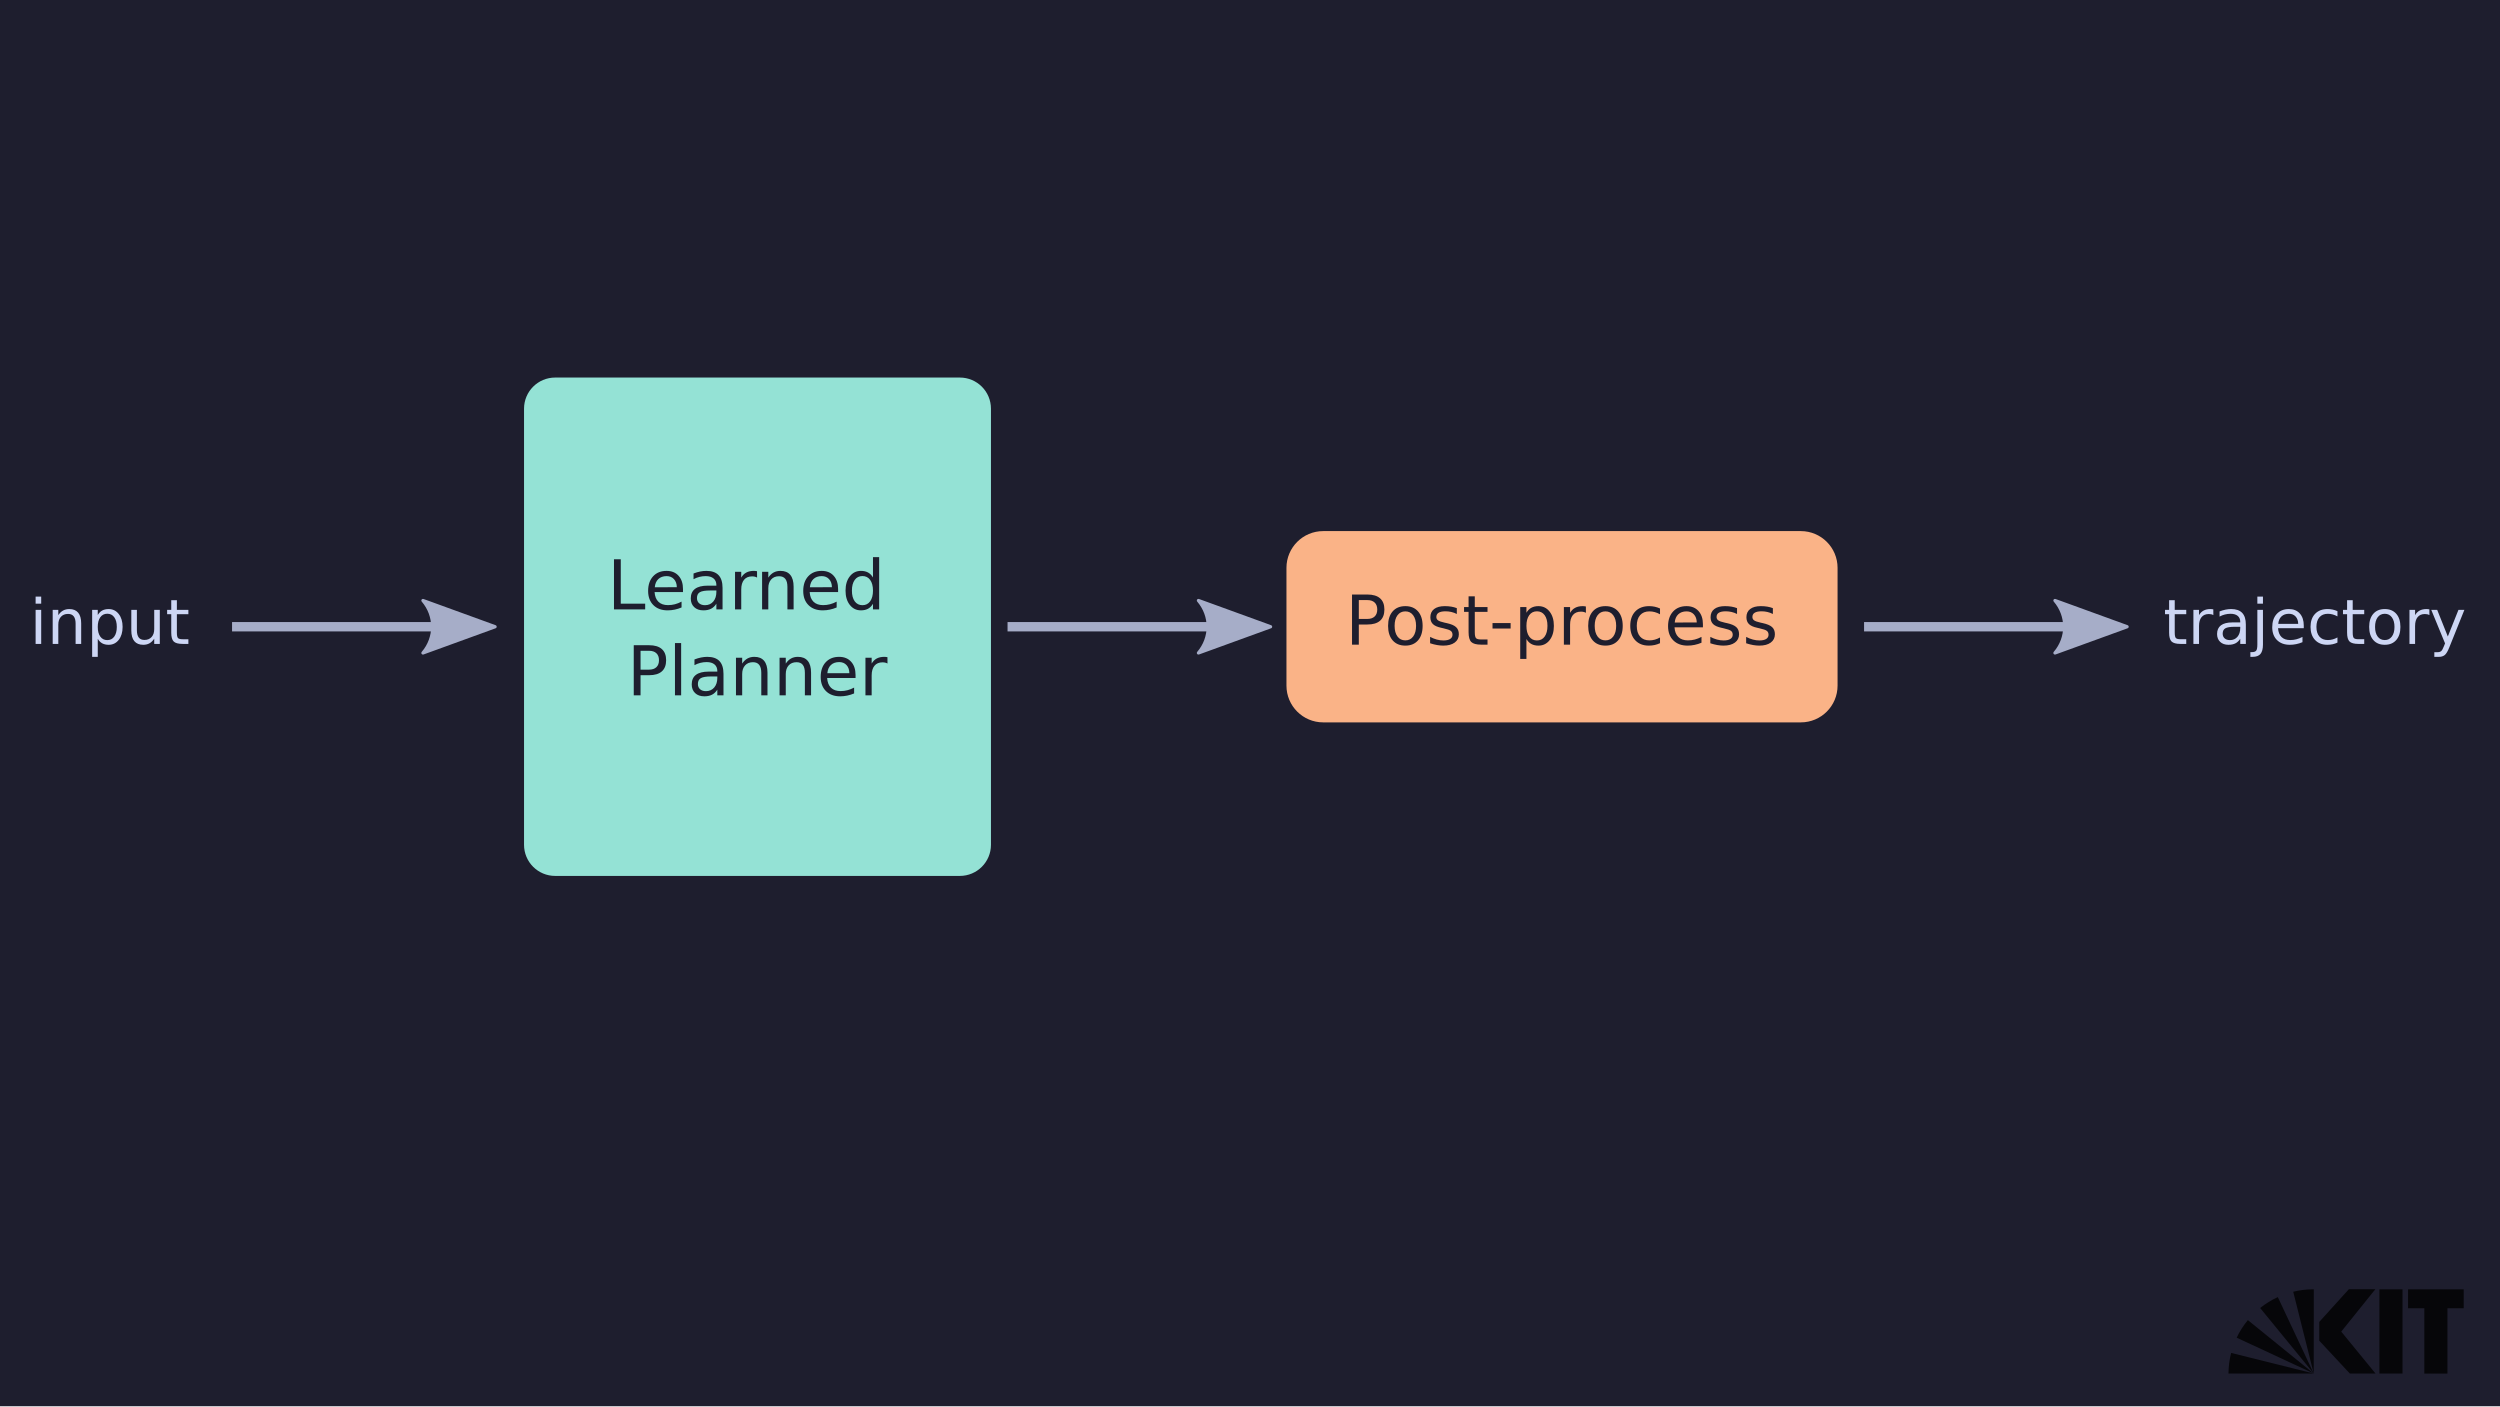
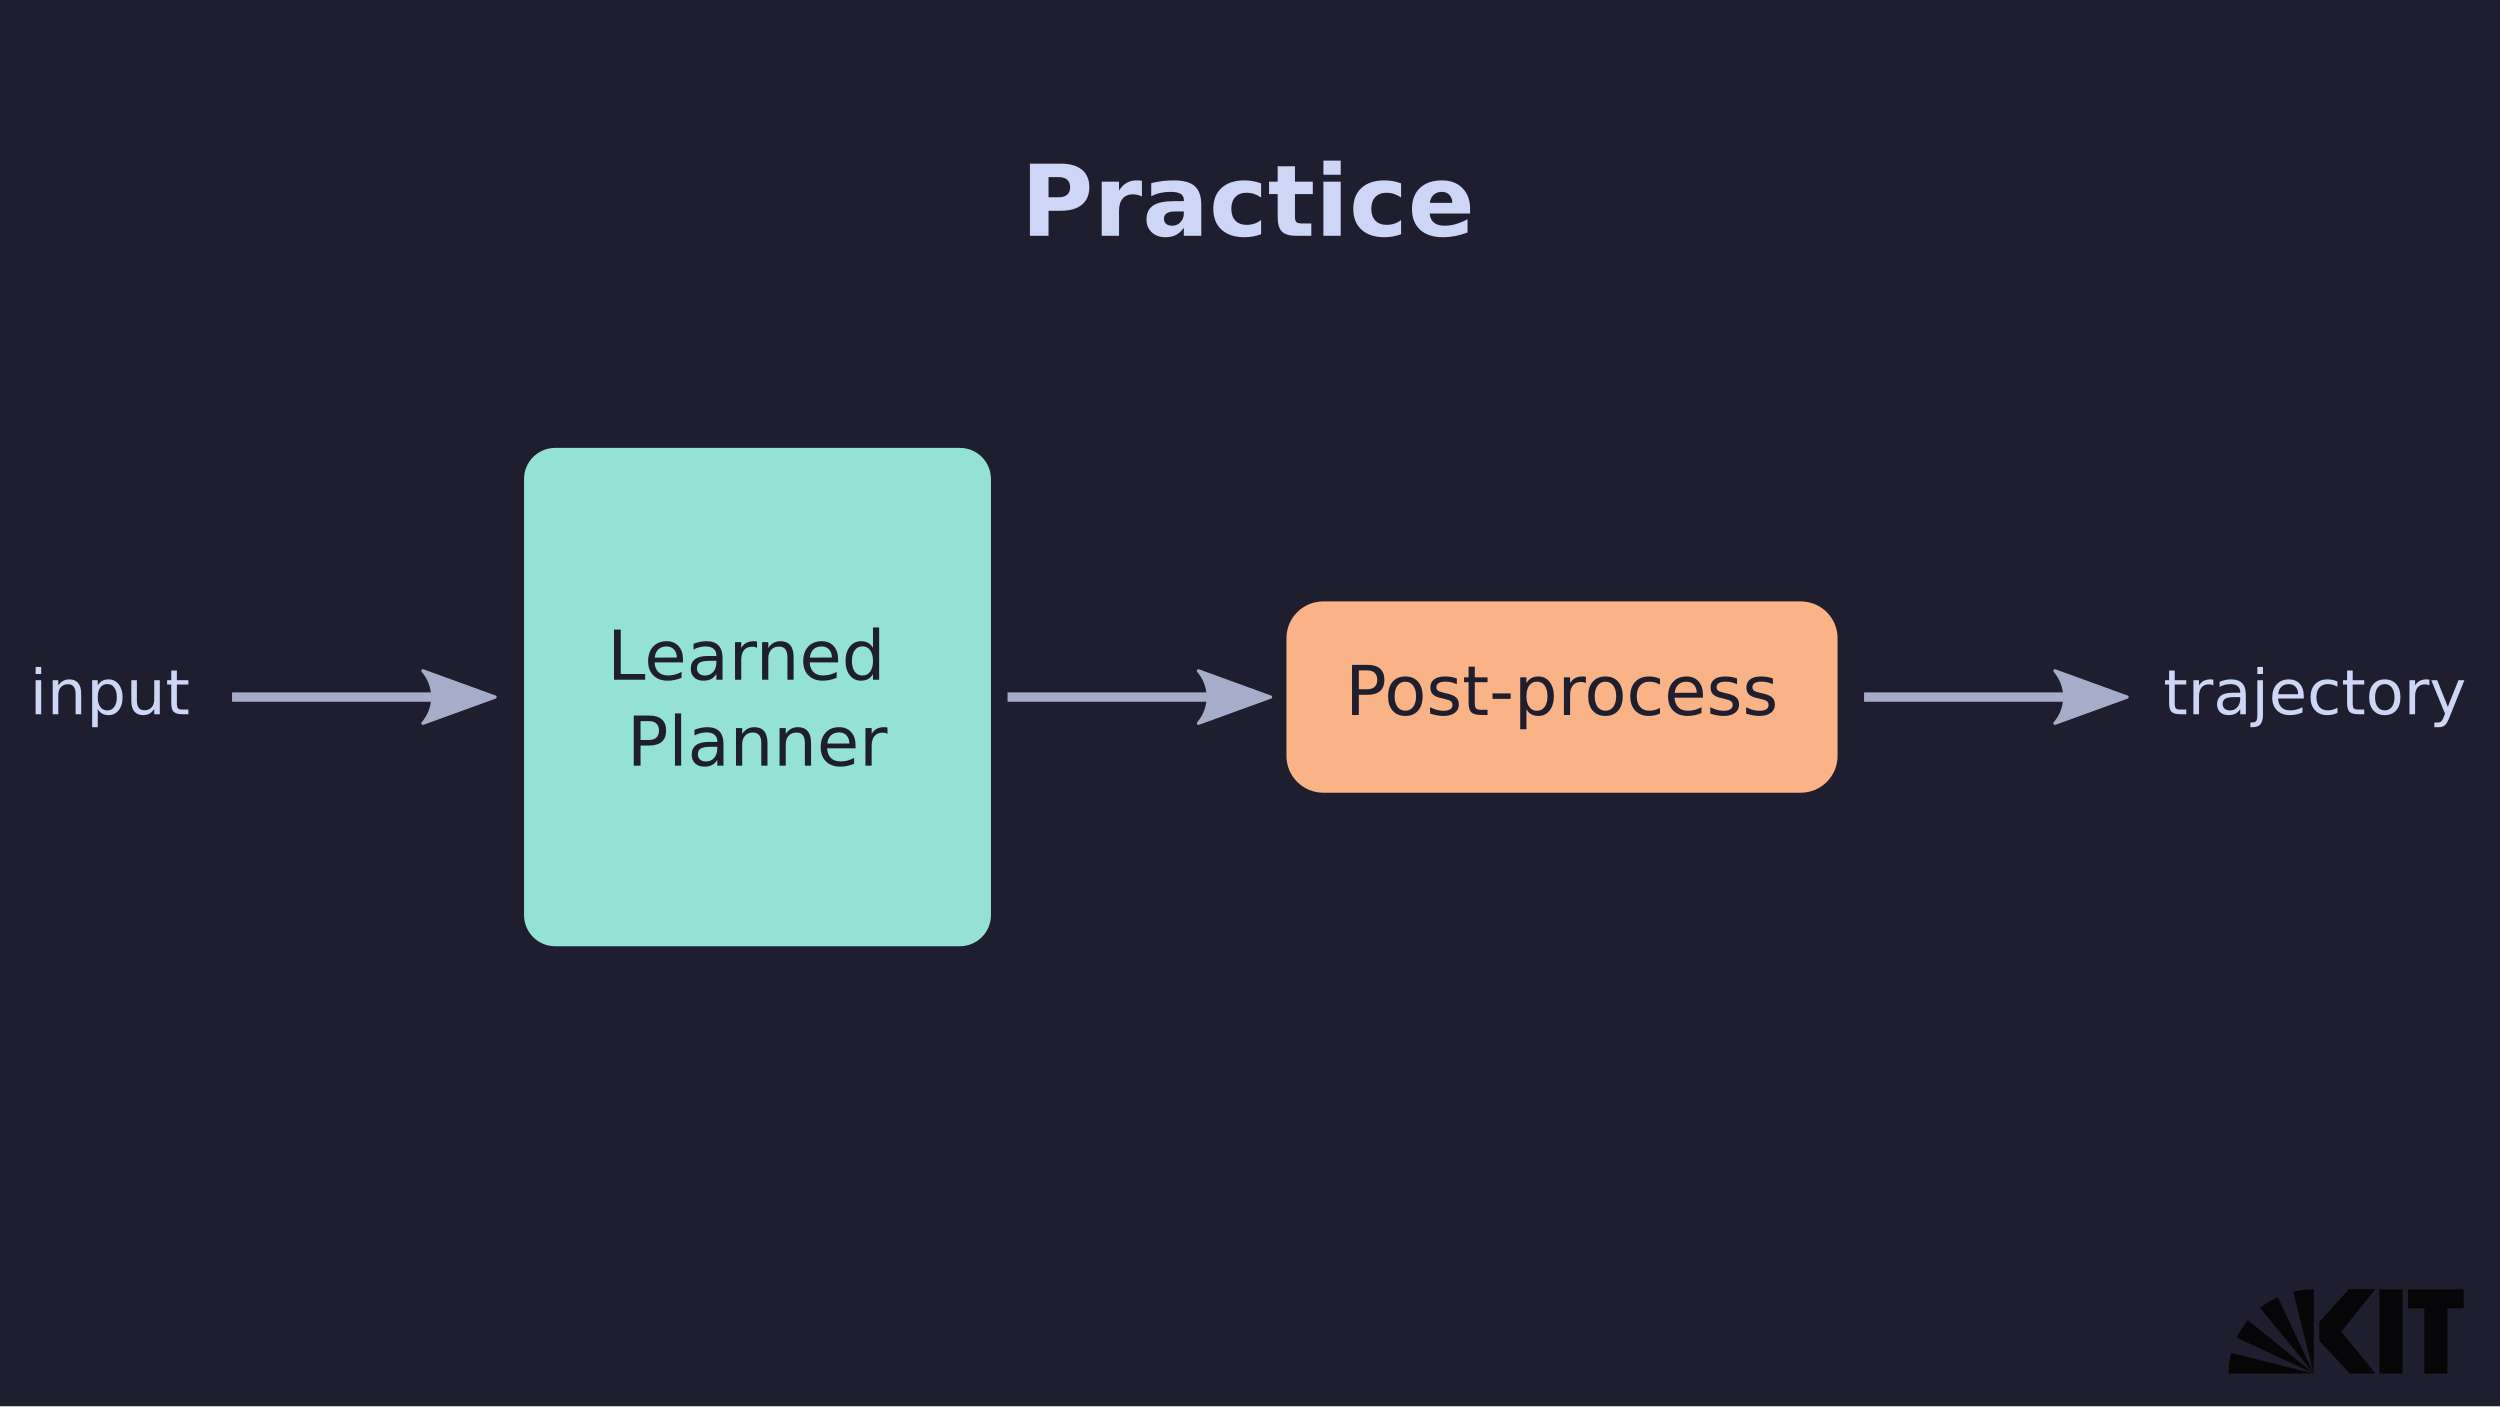
<svg xmlns="http://www.w3.org/2000/svg" xmlns:ns1="urn:inkflow" ns1:parent="base" viewBox="0 0 1920 1080" width="1920" height="1080" font-family="DejaVu Sans" version="2.0" id="svg12" standalone="no">
  <g ns1:layout-src="base" ns1:layout-hash="97dbf13f" id="g5">
    <rect width="1920" height="1080" id="rect1" class="inkflow-fill-bg" />
    <g class="kit-logo-mark" opacity="0.8" transform="translate(1709.592,985.4718) scale(0.1854084)" id="kit-logo">
      <path d="m984.51,25.416-230.514,0,0,78.511,67.398,0,0,270.666,95.719,0,0-270.666,67.397,0,0-78.511zm-253.458,348.819h-95.719v-348.819h95.719v348.819zm-111.852,0-106.474,0-126.55-135.871,0-77.794,122.606-135.513,109.701,0-141.248,175.665,141.965,173.513z" fill-rule="evenodd" id="path1" />
      <path d="M90.416,153.041c-18.284,22.227-34.057,46.605-46.247,72.775l319.064,148.418-272.817-221.193z" fill-rule="evenodd" id="path2" />
      <path d="M363.233,374.235,214.456,57.681c-26.529,12.189-50.907,27.246-73.134,45.171l221.91,271.383z" fill-rule="evenodd" id="path3" />
      <path d="m363.233,374.235,0.358-348.819h-2.868c-28.322,0-55.926,3.585-82.455,10.038l84.964,338.781z" fill-rule="evenodd" id="path4" />
      <path d="M21.226,288.912c-7.17,27.246-10.755,55.926-11.113,85.322h353.121l-342.007-85.322z" fill-rule="evenodd" id="path5" />
    </g>
  </g>
  <defs id="defs1">
    <marker id="tip" viewBox="0 0 12 12" refX="10" refY="6" markerWidth="7" markerHeight="7" orient="auto-start-reverse">
      <path d="M 0 1 L 11 6 L 0 11 z" id="path6" class="inkflow-fill-text-muted" />
    </marker>
    <marker style="overflow:visible" id="ConcaveTriangle-9" refX="0" refY="0" orient="auto-start-reverse" markerWidth="1" markerHeight="1" viewBox="0 0 1 1" preserveAspectRatio="xMidYMid">
      <path transform="scale(0.7)" d="M -2,-4 9,0 -2,4 c 2,-2.33 2,-5.66 0,-8 z" style="fill:context-stroke;fill-rule:evenodd;stroke:context-stroke;stroke-width:0.5;stroke-linecap:round;stroke-linejoin:round" id="path7-0" />
    </marker>
    <marker id="ConcaveTriangle-1" style="overflow:visible" refX="0" refY="0" orient="auto-start-reverse" markerWidth="1" markerHeight="1" viewBox="0 0 1 1" preserveAspectRatio="xMidYMid">
      <path d="M -2,-4 9,0 -2,4 c 2,-2.33 2,-5.66 0,-8 z" style="fill:context-stroke;fill-rule:evenodd;stroke:none" transform="scale(0.7)" id="path1-5" />
    </marker>
    <style id="inkflow-preview">.inkflow-fill-bg { fill: #1e1e2e; }
.inkflow-stroke-bg { stroke: #1e1e2e; }
.inkflow-fill-surface { fill: #313244; }
.inkflow-stroke-surface { stroke: #313244; }
.inkflow-fill-border { fill: #585b70; }
.inkflow-stroke-border { stroke: #585b70; }
.inkflow-fill-text { fill: #cdd6f4; }
.inkflow-stroke-text { stroke: #cdd6f4; }
.inkflow-fill-text-muted { fill: #a6adc8; }
.inkflow-stroke-text-muted { stroke: #a6adc8; }
.inkflow-fill-accent { fill: #cba6f7; }
.inkflow-stroke-accent { stroke: #cba6f7; }
.inkflow-fill-accent-fg { fill: #11111b; }
.inkflow-stroke-accent-fg { stroke: #11111b; }
.inkflow-fill-code-bg { fill: #181825; }
.inkflow-stroke-code-bg { stroke: #181825; }
.inkflow-fill-code-text { fill: #cdd6f4; }
.inkflow-stroke-code-text { stroke: #cdd6f4; }
.inkflow-fill-red { fill: #f38ba8; }
.inkflow-stroke-red { stroke: #f38ba8; }
.inkflow-fill-orange { fill: #fab387; }
.inkflow-stroke-orange { stroke: #fab387; }
.inkflow-fill-yellow { fill: #f9e2af; }
.inkflow-stroke-yellow { stroke: #f9e2af; }
.inkflow-fill-green { fill: #a6e3a1; }
.inkflow-stroke-green { stroke: #a6e3a1; }
.inkflow-fill-teal { fill: #94e2d5; }
.inkflow-stroke-teal { stroke: #94e2d5; }
.inkflow-fill-blue { fill: #89b4fa; }
.inkflow-stroke-blue { stroke: #89b4fa; }
.inkflow-fill-purple { fill: #cba6f7; }
.inkflow-stroke-purple { stroke: #cba6f7; }
.inkflow-fill-pink { fill: #f5c2e7; }
.inkflow-stroke-pink { stroke: #f5c2e7; }
.inkflow-fill-grey { fill: #6c7086; }
.inkflow-stroke-grey { stroke: #6c7086; }</style>
    <marker style="overflow:visible" id="ConcaveTriangle" refX="0" refY="0" orient="auto-start-reverse" markerWidth="1" markerHeight="1" viewBox="0 0 1 1" preserveAspectRatio="xMidYMid">
      <path transform="scale(0.7)" d="M -2,-4 9,0 -2,4 c 2,-2.33 2,-5.66 0,-8 z" style="fill:context-stroke;fill-rule:evenodd;stroke:context-stroke;stroke-width:0.5;stroke-linecap:round;stroke-linejoin:round" id="path7" />
    </marker>
  </defs>
  <g id="main" transform="matrix(1.183054,0,0,1.183054,-228.8757,20.67134)">
-     <g id="g8" transform="translate(86.56563)">
+     <g id="g8" transform="translate(86.56563,45.65483)">
      <path d="M 257.538,389.385 H 389.979" stroke-width="7.561" marker-end="url(#tip)" id="a-input" style="stroke-width:6.077;stroke-dasharray:none;marker-end:url(#ConcaveTriangle-9)" class="inkflow-stroke-text-muted" />
      <text x="126.204" y="400.534" font-size="40.413px" id="input" style="stroke-width:1.263" class="inkflow-fill-text-muted inkflow-fill-text inkflow-fill-code-text">input</text>
    </g>
-     <g id="pipeline" transform="matrix(0.7185111,0,0,0.7185111,236.5122,1.388663)">
+     <g id="pipeline" transform="matrix(0.7185111,0,0,0.7185111,236.5122,47.0435)">
      <g id="learned" transform="translate(-579.7631,200)">
        <rect x="993.309" y="114.864" width="421.861" height="450.273" rx="28.124" id="rect2" style="stroke-width:2.568" class="inkflow-fill-teal" />
        <text x="1204.012" y="324.33" font-size="62.133px" text-anchor="middle" id="text2" style="stroke-width:2.219" class="inkflow-fill-bg">
          <tspan id="tspan12" x="1204.012" y="324.33" style="stroke-width:2.219">Learned</tspan>
          <tspan id="tspan13" x="1204.012" y="401.996" style="stroke-width:2.219">Planner</tspan>
        </text>
      </g>
      <g id="post-process" transform="translate(90.98397,200)">
        <g id="g18" transform="translate(56.12205)">
          <rect x="955.279" y="253.589" width="497.921" height="172.821" rx="33.195" id="rect16" style="fill:#fab387;stroke:none;stroke-width:1.729" class="inkflow-fill-teal inkflow-fill-orange" />
          <text x="1204.012" y="356.185" font-size="62.133px" text-anchor="middle" id="text17" style="stroke-width:2.219" class="inkflow-fill-bg">
            <tspan id="tspan17" x="1204.012" y="356.185" style="stroke-width:2.219">Post-process</tspan>
          </text>
        </g>
        <path d="m 759.406,340 h 184.326" stroke-width="7.561" marker-end="url(#tip)" id="a-post-process" style="stroke-width:8.458;stroke-dasharray:none;marker-end:url(#ConcaveTriangle-9)" class="inkflow-stroke-text-muted" />
      </g>
    </g>
-     <g id="g-trajectory" transform="matrix(0.7185111,0,0,0.7185111,403.3677,1.388663)">
+     <g id="g-trajectory" transform="matrix(0.7185111,0,0,0.7185111,403.3677,47.0435)">
      <text x="1662.414" y="555.517" font-size="56.245px" id="trajectory" style="stroke-width:1.758" class="inkflow-fill-text-muted inkflow-fill-text inkflow-fill-code-text">trajectory</text>
      <path d="m 1392.027,540 h 184.326" stroke-width="7.561" marker-end="url(#tip)" id="a-trajectory" style="stroke-width:8.458;stroke-dasharray:none;marker-end:url(#ConcaveTriangle-9)" class="inkflow-stroke-text-muted" />
    </g>
+     <text x="856.148" y="135.616" font-size="64.28px" font-weight="700" id="text1" style="fill:#cdd6f4;stroke-width:1.461" class="inkflow-fill-text inkflow-fill-code-text">
+       <tspan id="tspan15" x="856.148" y="135.616" style="stroke-width:1.461">Practice</tspan>
+     </text>
  </g>
</svg>
